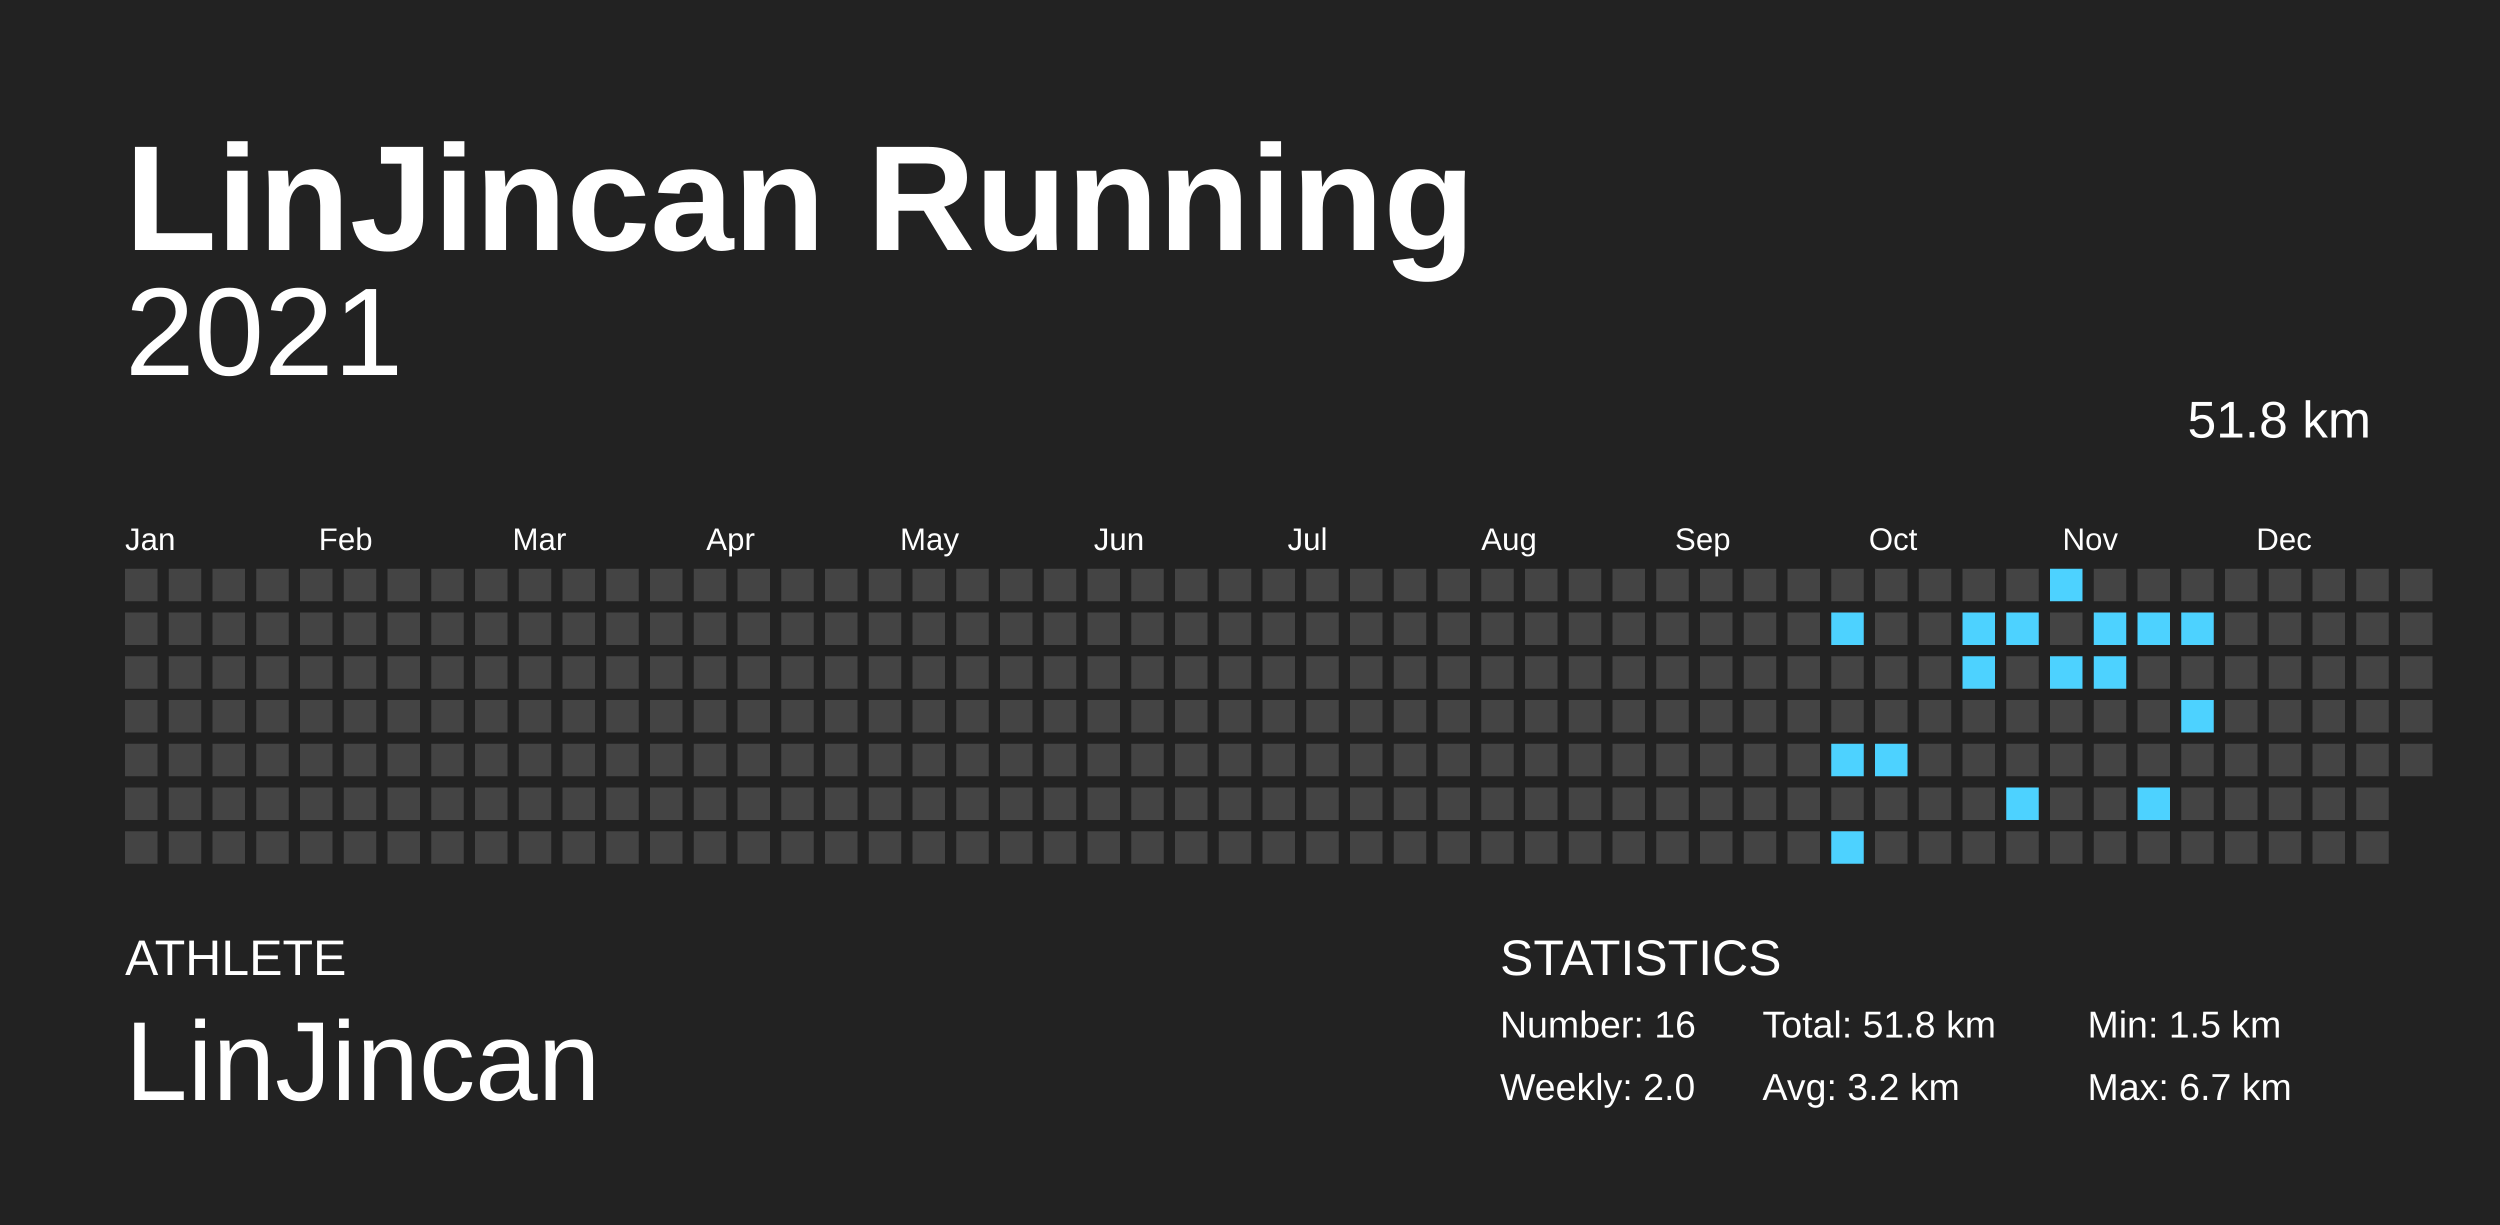
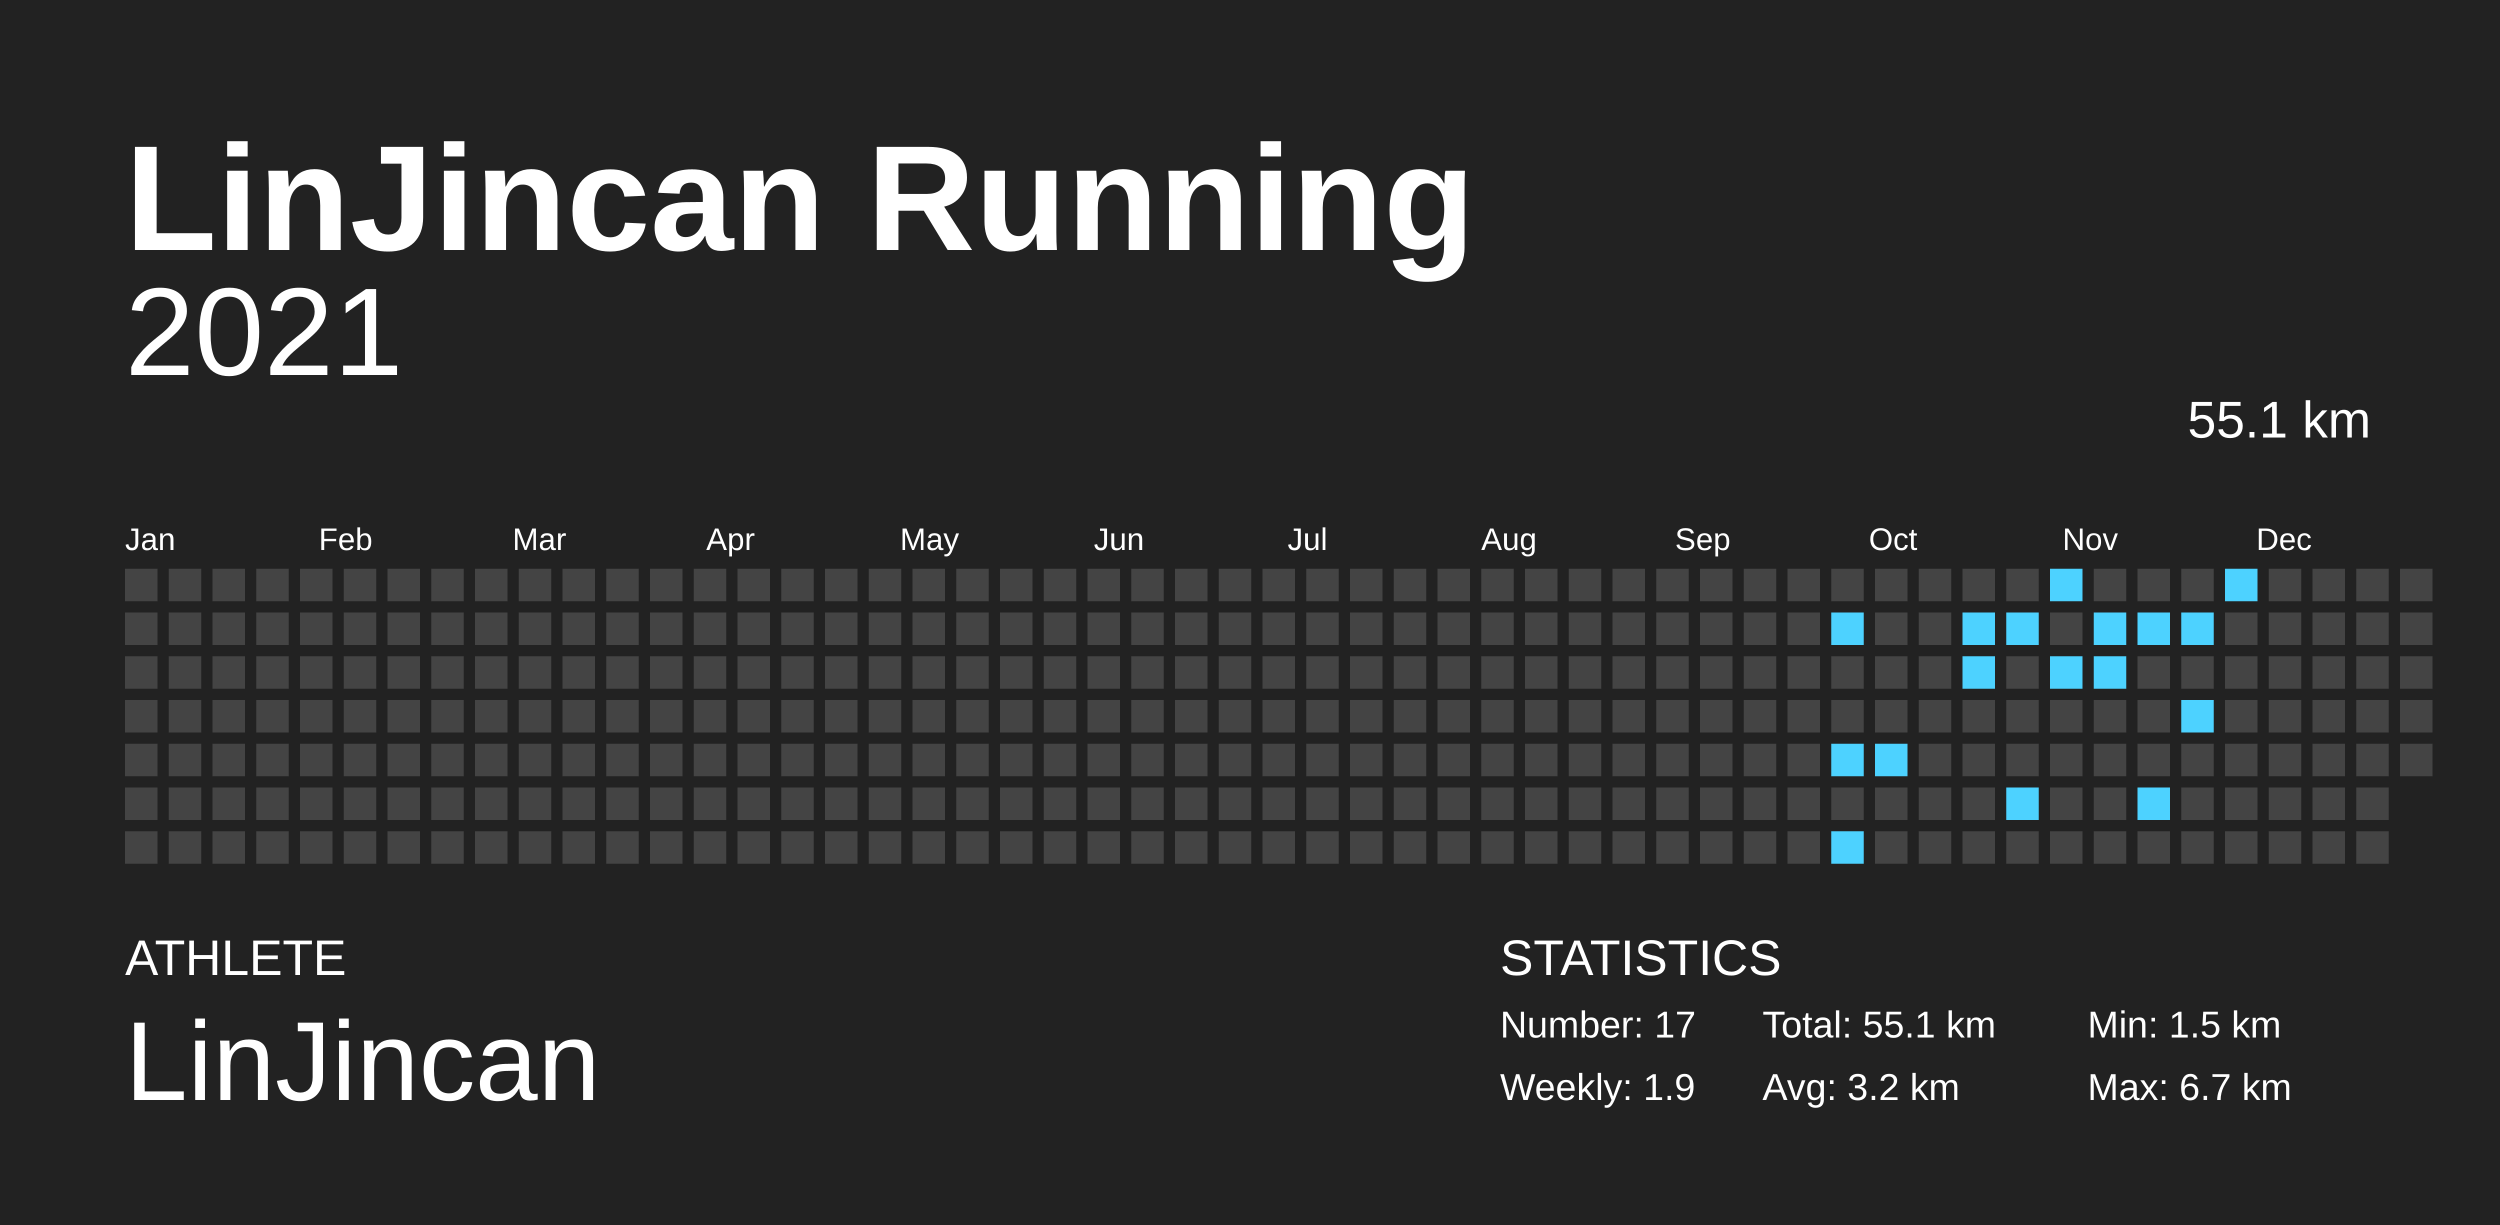
<svg xmlns="http://www.w3.org/2000/svg" baseProfile="full" height="98mm" version="1.1" viewBox="0,0,200,98" width="200mm">
  <defs />
  <rect fill="#222222" height="98" width="200" x="0" y="0" />
  <text fill="#FFFFFF" style="font-size:12px; font-family:Arial; font-weight:bold;" x="10" y="20">LinJincan Running</text>
  <text fill="#FFFFFF" style="font-size:4px; font-family:Arial" x="10" y="78">ATHLETE</text>
  <text fill="#FFFFFF" style="font-size:9px; font-family:Arial" x="10" y="88">LinJincan</text>
  <text fill="#FFFFFF" style="font-size:4px; font-family:Arial" x="120" y="78">STATISTICS</text>
-   <text fill="#FFFFFF" style="font-size:3px; font-family:Arial" x="120" y="83">Number: 16</text>
-   <text fill="#FFFFFF" style="font-size:3px; font-family:Arial" x="120" y="88">Weekly: 2.0</text>
-   <text fill="#FFFFFF" style="font-size:3px; font-family:Arial" x="141" y="83">Total: 51.8 km</text>
+   <text fill="#FFFFFF" style="font-size:3px; font-family:Arial" x="120" y="83">Number: 17</text>
+   <text fill="#FFFFFF" style="font-size:3px; font-family:Arial" x="120" y="88">Weekly: 1.9</text>
+   <text fill="#FFFFFF" style="font-size:3px; font-family:Arial" x="141" y="83">Total: 55.1 km</text>
  <text fill="#FFFFFF" style="font-size:3px; font-family:Arial" x="141" y="88">Avg: 3.2 km</text>
  <text fill="#FFFFFF" style="font-size:3px; font-family:Arial" x="167" y="83">Min: 1.5 km</text>
  <text fill="#FFFFFF" style="font-size:3px; font-family:Arial" x="167" y="88">Max: 6.7 km</text>
  <text alignment-baseline="hanging" fill="#FFFFFF" style="font-size:10.0px; font-family:Arial;" x="10" y="30">2021</text>
-   <text alignment-baseline="hanging" fill="#FFFFFF" style="font-size:4.125px; font-family:Arial;" x="175" y="35">51.8 km</text>
+   <text alignment-baseline="hanging" fill="#FFFFFF" style="font-size:4.125px; font-family:Arial;" x="175" y="35">55.1 km</text>
  <text fill="#FFFFFF" style="font-size:2.5px; font-family:Arial" x="10.0" y="44">Jan</text>
  <text fill="#FFFFFF" style="font-size:2.5px; font-family:Arial" x="25.5" y="44">Feb</text>
  <text fill="#FFFFFF" style="font-size:2.5px; font-family:Arial" x="41.0" y="44">Mar</text>
  <text fill="#FFFFFF" style="font-size:2.5px; font-family:Arial" x="56.5" y="44">Apr</text>
  <text fill="#FFFFFF" style="font-size:2.5px; font-family:Arial" x="72.0" y="44">May</text>
  <text fill="#FFFFFF" style="font-size:2.5px; font-family:Arial" x="87.5" y="44">Jun</text>
  <text fill="#FFFFFF" style="font-size:2.5px; font-family:Arial" x="103.0" y="44">Jul</text>
  <text fill="#FFFFFF" style="font-size:2.5px; font-family:Arial" x="118.5" y="44">Aug</text>
  <text fill="#FFFFFF" style="font-size:2.5px; font-family:Arial" x="134.0" y="44">Sep</text>
  <text fill="#FFFFFF" style="font-size:2.5px; font-family:Arial" x="149.5" y="44">Oct</text>
  <text fill="#FFFFFF" style="font-size:2.5px; font-family:Arial" x="165.0" y="44">Nov</text>
  <text fill="#FFFFFF" style="font-size:2.5px; font-family:Arial" x="180.5" y="44">Dec</text>
  <rect fill="#444444" height="2.6" width="2.6" x="10.0" y="45.5" />
  <rect fill="#444444" height="2.6" width="2.6" x="10.0" y="49.0" />
  <rect fill="#444444" height="2.6" width="2.6" x="10.0" y="52.5" />
  <rect fill="#444444" height="2.6" width="2.6" x="10.0" y="56.0" />
  <rect fill="#444444" height="2.6" width="2.6" x="10.0" y="59.5" />
  <rect fill="#444444" height="2.6" width="2.6" x="10.0" y="63.0" />
  <rect fill="#444444" height="2.6" width="2.6" x="10.0" y="66.5" />
  <rect fill="#444444" height="2.6" width="2.6" x="13.5" y="45.5" />
  <rect fill="#444444" height="2.6" width="2.6" x="13.5" y="49.0" />
  <rect fill="#444444" height="2.6" width="2.6" x="13.5" y="52.5" />
  <rect fill="#444444" height="2.6" width="2.6" x="13.5" y="56.0" />
  <rect fill="#444444" height="2.6" width="2.6" x="13.5" y="59.5" />
  <rect fill="#444444" height="2.6" width="2.6" x="13.5" y="63.0" />
  <rect fill="#444444" height="2.6" width="2.6" x="13.5" y="66.5" />
  <rect fill="#444444" height="2.6" width="2.6" x="17.0" y="45.5" />
  <rect fill="#444444" height="2.6" width="2.6" x="17.0" y="49.0" />
  <rect fill="#444444" height="2.6" width="2.6" x="17.0" y="52.5" />
  <rect fill="#444444" height="2.6" width="2.6" x="17.0" y="56.0" />
  <rect fill="#444444" height="2.6" width="2.6" x="17.0" y="59.5" />
  <rect fill="#444444" height="2.6" width="2.6" x="17.0" y="63.0" />
  <rect fill="#444444" height="2.6" width="2.6" x="17.0" y="66.5" />
  <rect fill="#444444" height="2.6" width="2.6" x="20.5" y="45.5" />
  <rect fill="#444444" height="2.6" width="2.6" x="20.5" y="49.0" />
  <rect fill="#444444" height="2.6" width="2.6" x="20.5" y="52.5" />
  <rect fill="#444444" height="2.6" width="2.6" x="20.5" y="56.0" />
  <rect fill="#444444" height="2.6" width="2.6" x="20.5" y="59.5" />
  <rect fill="#444444" height="2.6" width="2.6" x="20.5" y="63.0" />
  <rect fill="#444444" height="2.6" width="2.6" x="20.5" y="66.5" />
  <rect fill="#444444" height="2.6" width="2.6" x="24.0" y="45.5" />
  <rect fill="#444444" height="2.6" width="2.6" x="24.0" y="49.0" />
  <rect fill="#444444" height="2.6" width="2.6" x="24.0" y="52.5" />
  <rect fill="#444444" height="2.6" width="2.6" x="24.0" y="56.0" />
  <rect fill="#444444" height="2.6" width="2.6" x="24.0" y="59.5" />
  <rect fill="#444444" height="2.6" width="2.6" x="24.0" y="63.0" />
  <rect fill="#444444" height="2.6" width="2.6" x="24.0" y="66.5" />
  <rect fill="#444444" height="2.6" width="2.6" x="27.5" y="45.5" />
  <rect fill="#444444" height="2.6" width="2.6" x="27.5" y="49.0" />
  <rect fill="#444444" height="2.6" width="2.6" x="27.5" y="52.5" />
  <rect fill="#444444" height="2.6" width="2.6" x="27.5" y="56.0" />
  <rect fill="#444444" height="2.6" width="2.6" x="27.5" y="59.5" />
  <rect fill="#444444" height="2.6" width="2.6" x="27.5" y="63.0" />
  <rect fill="#444444" height="2.6" width="2.6" x="27.5" y="66.5" />
  <rect fill="#444444" height="2.6" width="2.6" x="31.0" y="45.5" />
  <rect fill="#444444" height="2.6" width="2.6" x="31.0" y="49.0" />
  <rect fill="#444444" height="2.6" width="2.6" x="31.0" y="52.5" />
  <rect fill="#444444" height="2.6" width="2.6" x="31.0" y="56.0" />
  <rect fill="#444444" height="2.6" width="2.6" x="31.0" y="59.5" />
  <rect fill="#444444" height="2.6" width="2.6" x="31.0" y="63.0" />
  <rect fill="#444444" height="2.6" width="2.6" x="31.0" y="66.5" />
  <rect fill="#444444" height="2.6" width="2.6" x="34.5" y="45.5" />
  <rect fill="#444444" height="2.6" width="2.6" x="34.5" y="49.0" />
  <rect fill="#444444" height="2.6" width="2.6" x="34.5" y="52.5" />
  <rect fill="#444444" height="2.6" width="2.6" x="34.5" y="56.0" />
  <rect fill="#444444" height="2.6" width="2.6" x="34.5" y="59.5" />
  <rect fill="#444444" height="2.6" width="2.6" x="34.5" y="63.0" />
  <rect fill="#444444" height="2.6" width="2.6" x="34.5" y="66.5" />
  <rect fill="#444444" height="2.6" width="2.6" x="38.0" y="45.5" />
  <rect fill="#444444" height="2.6" width="2.6" x="38.0" y="49.0" />
  <rect fill="#444444" height="2.6" width="2.6" x="38.0" y="52.5" />
  <rect fill="#444444" height="2.6" width="2.6" x="38.0" y="56.0" />
  <rect fill="#444444" height="2.6" width="2.6" x="38.0" y="59.5" />
  <rect fill="#444444" height="2.6" width="2.6" x="38.0" y="63.0" />
  <rect fill="#444444" height="2.6" width="2.6" x="38.0" y="66.5" />
  <rect fill="#444444" height="2.6" width="2.6" x="41.5" y="45.5" />
  <rect fill="#444444" height="2.6" width="2.6" x="41.5" y="49.0" />
  <rect fill="#444444" height="2.6" width="2.6" x="41.5" y="52.5" />
  <rect fill="#444444" height="2.6" width="2.6" x="41.5" y="56.0" />
  <rect fill="#444444" height="2.6" width="2.6" x="41.5" y="59.5" />
  <rect fill="#444444" height="2.6" width="2.6" x="41.5" y="63.0" />
  <rect fill="#444444" height="2.6" width="2.6" x="41.5" y="66.5" />
  <rect fill="#444444" height="2.6" width="2.6" x="45.0" y="45.5" />
  <rect fill="#444444" height="2.6" width="2.6" x="45.0" y="49.0" />
  <rect fill="#444444" height="2.6" width="2.6" x="45.0" y="52.5" />
  <rect fill="#444444" height="2.6" width="2.6" x="45.0" y="56.0" />
  <rect fill="#444444" height="2.6" width="2.6" x="45.0" y="59.5" />
  <rect fill="#444444" height="2.6" width="2.6" x="45.0" y="63.0" />
  <rect fill="#444444" height="2.6" width="2.6" x="45.0" y="66.5" />
  <rect fill="#444444" height="2.6" width="2.6" x="48.5" y="45.5" />
  <rect fill="#444444" height="2.6" width="2.6" x="48.5" y="49.0" />
  <rect fill="#444444" height="2.6" width="2.6" x="48.5" y="52.5" />
  <rect fill="#444444" height="2.6" width="2.6" x="48.5" y="56.0" />
  <rect fill="#444444" height="2.6" width="2.6" x="48.5" y="59.5" />
  <rect fill="#444444" height="2.6" width="2.6" x="48.5" y="63.0" />
  <rect fill="#444444" height="2.6" width="2.6" x="48.5" y="66.5" />
  <rect fill="#444444" height="2.6" width="2.6" x="52.0" y="45.5" />
  <rect fill="#444444" height="2.6" width="2.6" x="52.0" y="49.0" />
  <rect fill="#444444" height="2.6" width="2.6" x="52.0" y="52.5" />
  <rect fill="#444444" height="2.6" width="2.6" x="52.0" y="56.0" />
  <rect fill="#444444" height="2.6" width="2.6" x="52.0" y="59.5" />
  <rect fill="#444444" height="2.6" width="2.6" x="52.0" y="63.0" />
  <rect fill="#444444" height="2.6" width="2.6" x="52.0" y="66.5" />
  <rect fill="#444444" height="2.6" width="2.6" x="55.5" y="45.5" />
  <rect fill="#444444" height="2.6" width="2.6" x="55.5" y="49.0" />
  <rect fill="#444444" height="2.6" width="2.6" x="55.5" y="52.5" />
  <rect fill="#444444" height="2.6" width="2.6" x="55.5" y="56.0" />
  <rect fill="#444444" height="2.6" width="2.6" x="55.5" y="59.5" />
  <rect fill="#444444" height="2.6" width="2.6" x="55.5" y="63.0" />
  <rect fill="#444444" height="2.6" width="2.6" x="55.5" y="66.5" />
  <rect fill="#444444" height="2.6" width="2.6" x="59.0" y="45.5" />
  <rect fill="#444444" height="2.6" width="2.6" x="59.0" y="49.0" />
  <rect fill="#444444" height="2.6" width="2.6" x="59.0" y="52.5" />
  <rect fill="#444444" height="2.6" width="2.6" x="59.0" y="56.0" />
  <rect fill="#444444" height="2.6" width="2.6" x="59.0" y="59.5" />
  <rect fill="#444444" height="2.6" width="2.6" x="59.0" y="63.0" />
  <rect fill="#444444" height="2.6" width="2.6" x="59.0" y="66.5" />
  <rect fill="#444444" height="2.6" width="2.6" x="62.5" y="45.5" />
  <rect fill="#444444" height="2.6" width="2.6" x="62.5" y="49.0" />
  <rect fill="#444444" height="2.6" width="2.6" x="62.5" y="52.5" />
  <rect fill="#444444" height="2.6" width="2.6" x="62.5" y="56.0" />
  <rect fill="#444444" height="2.6" width="2.6" x="62.5" y="59.5" />
  <rect fill="#444444" height="2.6" width="2.6" x="62.5" y="63.0" />
  <rect fill="#444444" height="2.6" width="2.6" x="62.5" y="66.5" />
  <rect fill="#444444" height="2.6" width="2.6" x="66.0" y="45.5" />
  <rect fill="#444444" height="2.6" width="2.6" x="66.0" y="49.0" />
  <rect fill="#444444" height="2.6" width="2.6" x="66.0" y="52.5" />
  <rect fill="#444444" height="2.6" width="2.6" x="66.0" y="56.0" />
  <rect fill="#444444" height="2.6" width="2.6" x="66.0" y="59.5" />
  <rect fill="#444444" height="2.6" width="2.6" x="66.0" y="63.0" />
  <rect fill="#444444" height="2.6" width="2.6" x="66.0" y="66.5" />
  <rect fill="#444444" height="2.6" width="2.6" x="69.5" y="45.5" />
  <rect fill="#444444" height="2.6" width="2.6" x="69.5" y="49.0" />
  <rect fill="#444444" height="2.6" width="2.6" x="69.5" y="52.5" />
  <rect fill="#444444" height="2.6" width="2.6" x="69.5" y="56.0" />
  <rect fill="#444444" height="2.6" width="2.6" x="69.5" y="59.5" />
  <rect fill="#444444" height="2.6" width="2.6" x="69.5" y="63.0" />
  <rect fill="#444444" height="2.6" width="2.6" x="69.5" y="66.5" />
  <rect fill="#444444" height="2.6" width="2.6" x="73.0" y="45.5" />
  <rect fill="#444444" height="2.6" width="2.6" x="73.0" y="49.0" />
  <rect fill="#444444" height="2.6" width="2.6" x="73.0" y="52.5" />
  <rect fill="#444444" height="2.6" width="2.6" x="73.0" y="56.0" />
  <rect fill="#444444" height="2.6" width="2.6" x="73.0" y="59.5" />
  <rect fill="#444444" height="2.6" width="2.6" x="73.0" y="63.0" />
  <rect fill="#444444" height="2.6" width="2.6" x="73.0" y="66.5" />
  <rect fill="#444444" height="2.6" width="2.6" x="76.5" y="45.5" />
  <rect fill="#444444" height="2.6" width="2.6" x="76.5" y="49.0" />
  <rect fill="#444444" height="2.6" width="2.6" x="76.5" y="52.5" />
  <rect fill="#444444" height="2.6" width="2.6" x="76.5" y="56.0" />
  <rect fill="#444444" height="2.6" width="2.6" x="76.5" y="59.5" />
  <rect fill="#444444" height="2.6" width="2.6" x="76.5" y="63.0" />
  <rect fill="#444444" height="2.6" width="2.6" x="76.5" y="66.5" />
  <rect fill="#444444" height="2.6" width="2.6" x="80.0" y="45.5" />
  <rect fill="#444444" height="2.6" width="2.6" x="80.0" y="49.0" />
  <rect fill="#444444" height="2.6" width="2.6" x="80.0" y="52.5" />
  <rect fill="#444444" height="2.6" width="2.6" x="80.0" y="56.0" />
  <rect fill="#444444" height="2.6" width="2.6" x="80.0" y="59.5" />
  <rect fill="#444444" height="2.6" width="2.6" x="80.0" y="63.0" />
  <rect fill="#444444" height="2.6" width="2.6" x="80.0" y="66.5" />
  <rect fill="#444444" height="2.6" width="2.6" x="83.5" y="45.5" />
  <rect fill="#444444" height="2.6" width="2.6" x="83.5" y="49.0" />
  <rect fill="#444444" height="2.6" width="2.6" x="83.5" y="52.5" />
  <rect fill="#444444" height="2.6" width="2.6" x="83.5" y="56.0" />
  <rect fill="#444444" height="2.6" width="2.6" x="83.5" y="59.5" />
  <rect fill="#444444" height="2.6" width="2.6" x="83.5" y="63.0" />
  <rect fill="#444444" height="2.6" width="2.6" x="83.5" y="66.5" />
  <rect fill="#444444" height="2.6" width="2.6" x="87.0" y="45.5" />
  <rect fill="#444444" height="2.6" width="2.6" x="87.0" y="49.0" />
  <rect fill="#444444" height="2.6" width="2.6" x="87.0" y="52.5" />
  <rect fill="#444444" height="2.6" width="2.6" x="87.0" y="56.0" />
  <rect fill="#444444" height="2.6" width="2.6" x="87.0" y="59.5" />
  <rect fill="#444444" height="2.6" width="2.6" x="87.0" y="63.0" />
  <rect fill="#444444" height="2.6" width="2.6" x="87.0" y="66.5" />
  <rect fill="#444444" height="2.6" width="2.6" x="90.5" y="45.5" />
  <rect fill="#444444" height="2.6" width="2.6" x="90.5" y="49.0" />
  <rect fill="#444444" height="2.6" width="2.6" x="90.5" y="52.5" />
  <rect fill="#444444" height="2.6" width="2.6" x="90.5" y="56.0" />
  <rect fill="#444444" height="2.6" width="2.6" x="90.5" y="59.5" />
  <rect fill="#444444" height="2.6" width="2.6" x="90.5" y="63.0" />
  <rect fill="#444444" height="2.6" width="2.6" x="90.5" y="66.5" />
  <rect fill="#444444" height="2.6" width="2.6" x="94.0" y="45.5" />
  <rect fill="#444444" height="2.6" width="2.6" x="94.0" y="49.0" />
  <rect fill="#444444" height="2.6" width="2.6" x="94.0" y="52.5" />
  <rect fill="#444444" height="2.6" width="2.6" x="94.0" y="56.0" />
  <rect fill="#444444" height="2.6" width="2.6" x="94.0" y="59.5" />
  <rect fill="#444444" height="2.6" width="2.6" x="94.0" y="63.0" />
  <rect fill="#444444" height="2.6" width="2.6" x="94.0" y="66.5" />
  <rect fill="#444444" height="2.6" width="2.6" x="97.5" y="45.5" />
  <rect fill="#444444" height="2.6" width="2.6" x="97.5" y="49.0" />
  <rect fill="#444444" height="2.6" width="2.6" x="97.5" y="52.5" />
  <rect fill="#444444" height="2.6" width="2.6" x="97.5" y="56.0" />
  <rect fill="#444444" height="2.6" width="2.6" x="97.5" y="59.5" />
  <rect fill="#444444" height="2.6" width="2.6" x="97.5" y="63.0" />
  <rect fill="#444444" height="2.6" width="2.6" x="97.5" y="66.5" />
  <rect fill="#444444" height="2.6" width="2.6" x="101.0" y="45.5" />
  <rect fill="#444444" height="2.6" width="2.6" x="101.0" y="49.0" />
  <rect fill="#444444" height="2.6" width="2.6" x="101.0" y="52.5" />
  <rect fill="#444444" height="2.6" width="2.6" x="101.0" y="56.0" />
  <rect fill="#444444" height="2.6" width="2.6" x="101.0" y="59.5" />
  <rect fill="#444444" height="2.6" width="2.6" x="101.0" y="63.0" />
  <rect fill="#444444" height="2.6" width="2.6" x="101.0" y="66.5" />
  <rect fill="#444444" height="2.6" width="2.6" x="104.5" y="45.5" />
  <rect fill="#444444" height="2.6" width="2.6" x="104.5" y="49.0" />
  <rect fill="#444444" height="2.6" width="2.6" x="104.5" y="52.5" />
  <rect fill="#444444" height="2.6" width="2.6" x="104.5" y="56.0" />
  <rect fill="#444444" height="2.6" width="2.6" x="104.5" y="59.5" />
  <rect fill="#444444" height="2.6" width="2.6" x="104.5" y="63.0" />
  <rect fill="#444444" height="2.6" width="2.6" x="104.5" y="66.5" />
  <rect fill="#444444" height="2.6" width="2.6" x="108.0" y="45.5" />
  <rect fill="#444444" height="2.6" width="2.6" x="108.0" y="49.0" />
  <rect fill="#444444" height="2.6" width="2.6" x="108.0" y="52.5" />
  <rect fill="#444444" height="2.6" width="2.6" x="108.0" y="56.0" />
  <rect fill="#444444" height="2.6" width="2.6" x="108.0" y="59.5" />
  <rect fill="#444444" height="2.6" width="2.6" x="108.0" y="63.0" />
  <rect fill="#444444" height="2.6" width="2.6" x="108.0" y="66.5" />
  <rect fill="#444444" height="2.6" width="2.6" x="111.5" y="45.5" />
  <rect fill="#444444" height="2.6" width="2.6" x="111.5" y="49.0" />
  <rect fill="#444444" height="2.6" width="2.6" x="111.5" y="52.5" />
  <rect fill="#444444" height="2.6" width="2.6" x="111.5" y="56.0" />
  <rect fill="#444444" height="2.6" width="2.6" x="111.5" y="59.5" />
  <rect fill="#444444" height="2.6" width="2.6" x="111.5" y="63.0" />
  <rect fill="#444444" height="2.6" width="2.6" x="111.5" y="66.5" />
  <rect fill="#444444" height="2.6" width="2.6" x="115.0" y="45.5" />
  <rect fill="#444444" height="2.6" width="2.6" x="115.0" y="49.0" />
  <rect fill="#444444" height="2.6" width="2.6" x="115.0" y="52.5" />
  <rect fill="#444444" height="2.6" width="2.6" x="115.0" y="56.0" />
  <rect fill="#444444" height="2.6" width="2.6" x="115.0" y="59.5" />
  <rect fill="#444444" height="2.6" width="2.6" x="115.0" y="63.0" />
  <rect fill="#444444" height="2.6" width="2.6" x="115.0" y="66.5" />
  <rect fill="#444444" height="2.6" width="2.6" x="118.5" y="45.5" />
  <rect fill="#444444" height="2.6" width="2.6" x="118.5" y="49.0" />
  <rect fill="#444444" height="2.6" width="2.6" x="118.5" y="52.5" />
  <rect fill="#444444" height="2.6" width="2.6" x="118.5" y="56.0" />
  <rect fill="#444444" height="2.6" width="2.6" x="118.5" y="59.5" />
  <rect fill="#444444" height="2.6" width="2.6" x="118.5" y="63.0" />
  <rect fill="#444444" height="2.6" width="2.6" x="118.5" y="66.5" />
  <rect fill="#444444" height="2.6" width="2.6" x="122.0" y="45.5" />
  <rect fill="#444444" height="2.6" width="2.6" x="122.0" y="49.0" />
  <rect fill="#444444" height="2.6" width="2.6" x="122.0" y="52.5" />
  <rect fill="#444444" height="2.6" width="2.6" x="122.0" y="56.0" />
  <rect fill="#444444" height="2.6" width="2.6" x="122.0" y="59.5" />
  <rect fill="#444444" height="2.6" width="2.6" x="122.0" y="63.0" />
  <rect fill="#444444" height="2.6" width="2.6" x="122.0" y="66.5" />
  <rect fill="#444444" height="2.6" width="2.6" x="125.5" y="45.5" />
  <rect fill="#444444" height="2.6" width="2.6" x="125.5" y="49.0" />
  <rect fill="#444444" height="2.6" width="2.6" x="125.5" y="52.5" />
  <rect fill="#444444" height="2.6" width="2.6" x="125.5" y="56.0" />
  <rect fill="#444444" height="2.6" width="2.6" x="125.5" y="59.5" />
  <rect fill="#444444" height="2.6" width="2.6" x="125.5" y="63.0" />
  <rect fill="#444444" height="2.6" width="2.6" x="125.5" y="66.5" />
  <rect fill="#444444" height="2.6" width="2.6" x="129.0" y="45.5" />
  <rect fill="#444444" height="2.6" width="2.6" x="129.0" y="49.0" />
  <rect fill="#444444" height="2.6" width="2.6" x="129.0" y="52.5" />
  <rect fill="#444444" height="2.6" width="2.6" x="129.0" y="56.0" />
  <rect fill="#444444" height="2.6" width="2.6" x="129.0" y="59.5" />
  <rect fill="#444444" height="2.6" width="2.6" x="129.0" y="63.0" />
  <rect fill="#444444" height="2.6" width="2.6" x="129.0" y="66.5" />
  <rect fill="#444444" height="2.6" width="2.6" x="132.5" y="45.5" />
  <rect fill="#444444" height="2.6" width="2.6" x="132.5" y="49.0" />
  <rect fill="#444444" height="2.6" width="2.6" x="132.5" y="52.5" />
  <rect fill="#444444" height="2.6" width="2.6" x="132.5" y="56.0" />
  <rect fill="#444444" height="2.6" width="2.6" x="132.5" y="59.5" />
  <rect fill="#444444" height="2.6" width="2.6" x="132.5" y="63.0" />
  <rect fill="#444444" height="2.6" width="2.6" x="132.5" y="66.5" />
  <rect fill="#444444" height="2.6" width="2.6" x="136.0" y="45.5" />
  <rect fill="#444444" height="2.6" width="2.6" x="136.0" y="49.0" />
  <rect fill="#444444" height="2.6" width="2.6" x="136.0" y="52.5" />
  <rect fill="#444444" height="2.6" width="2.6" x="136.0" y="56.0" />
  <rect fill="#444444" height="2.6" width="2.6" x="136.0" y="59.5" />
  <rect fill="#444444" height="2.6" width="2.6" x="136.0" y="63.0" />
  <rect fill="#444444" height="2.6" width="2.6" x="136.0" y="66.5" />
  <rect fill="#444444" height="2.6" width="2.6" x="139.5" y="45.5" />
  <rect fill="#444444" height="2.6" width="2.6" x="139.5" y="49.0" />
  <rect fill="#444444" height="2.6" width="2.6" x="139.5" y="52.5" />
  <rect fill="#444444" height="2.6" width="2.6" x="139.5" y="56.0" />
  <rect fill="#444444" height="2.6" width="2.6" x="139.5" y="59.5" />
  <rect fill="#444444" height="2.6" width="2.6" x="139.5" y="63.0" />
  <rect fill="#444444" height="2.6" width="2.6" x="139.5" y="66.5" />
  <rect fill="#444444" height="2.6" width="2.6" x="143.0" y="45.5" />
  <rect fill="#444444" height="2.6" width="2.6" x="143.0" y="49.0" />
  <rect fill="#444444" height="2.6" width="2.6" x="143.0" y="52.5" />
  <rect fill="#444444" height="2.6" width="2.6" x="143.0" y="56.0" />
  <rect fill="#444444" height="2.6" width="2.6" x="143.0" y="59.5" />
  <rect fill="#444444" height="2.6" width="2.6" x="143.0" y="63.0" />
  <rect fill="#444444" height="2.6" width="2.6" x="143.0" y="66.5" />
  <rect fill="#444444" height="2.6" width="2.6" x="146.5" y="45.5" />
  <rect fill="#4dd2ff" height="2.6" width="2.6" x="146.5" y="49.0" />
  <rect fill="#444444" height="2.6" width="2.6" x="146.5" y="52.5" />
  <rect fill="#444444" height="2.6" width="2.6" x="146.5" y="56.0" />
  <rect fill="#4dd2ff" height="2.6" width="2.6" x="146.5" y="59.5" />
  <rect fill="#444444" height="2.6" width="2.6" x="146.5" y="63.0" />
  <rect fill="#4dd2ff" height="2.6" width="2.6" x="146.5" y="66.5" />
  <rect fill="#444444" height="2.6" width="2.6" x="150.0" y="45.5" />
  <rect fill="#444444" height="2.6" width="2.6" x="150.0" y="49.0" />
  <rect fill="#444444" height="2.6" width="2.6" x="150.0" y="52.5" />
  <rect fill="#444444" height="2.6" width="2.6" x="150.0" y="56.0" />
  <rect fill="#4dd2ff" height="2.6" width="2.6" x="150.0" y="59.5" />
  <rect fill="#444444" height="2.6" width="2.6" x="150.0" y="63.0" />
  <rect fill="#444444" height="2.6" width="2.6" x="150.0" y="66.5" />
  <rect fill="#444444" height="2.6" width="2.6" x="153.5" y="45.5" />
  <rect fill="#444444" height="2.6" width="2.6" x="153.5" y="49.0" />
  <rect fill="#444444" height="2.6" width="2.6" x="153.5" y="52.5" />
  <rect fill="#444444" height="2.6" width="2.6" x="153.5" y="56.0" />
  <rect fill="#444444" height="2.6" width="2.6" x="153.5" y="59.5" />
  <rect fill="#444444" height="2.6" width="2.6" x="153.5" y="63.0" />
  <rect fill="#444444" height="2.6" width="2.6" x="153.5" y="66.5" />
  <rect fill="#444444" height="2.6" width="2.6" x="157.0" y="45.5" />
  <rect fill="#4dd2ff" height="2.6" width="2.6" x="157.0" y="49.0" />
  <rect fill="#4dd2ff" height="2.6" width="2.6" x="157.0" y="52.5" />
  <rect fill="#444444" height="2.6" width="2.6" x="157.0" y="56.0" />
  <rect fill="#444444" height="2.6" width="2.6" x="157.0" y="59.5" />
  <rect fill="#444444" height="2.6" width="2.6" x="157.0" y="63.0" />
  <rect fill="#444444" height="2.6" width="2.6" x="157.0" y="66.5" />
  <rect fill="#444444" height="2.6" width="2.6" x="160.5" y="45.5" />
  <rect fill="#4dd2ff" height="2.6" width="2.6" x="160.5" y="49.0" />
  <rect fill="#444444" height="2.6" width="2.6" x="160.5" y="52.5" />
  <rect fill="#444444" height="2.6" width="2.6" x="160.5" y="56.0" />
  <rect fill="#444444" height="2.6" width="2.6" x="160.5" y="59.5" />
  <rect fill="#4dd2ff" height="2.6" width="2.6" x="160.5" y="63.0" />
  <rect fill="#444444" height="2.6" width="2.6" x="160.5" y="66.5" />
  <rect fill="#4dd2ff" height="2.6" width="2.6" x="164.0" y="45.5" />
  <rect fill="#444444" height="2.6" width="2.6" x="164.0" y="49.0" />
  <rect fill="#4dd2ff" height="2.6" width="2.6" x="164.0" y="52.5" />
  <rect fill="#444444" height="2.6" width="2.6" x="164.0" y="56.0" />
  <rect fill="#444444" height="2.6" width="2.6" x="164.0" y="59.5" />
  <rect fill="#444444" height="2.6" width="2.6" x="164.0" y="63.0" />
  <rect fill="#444444" height="2.6" width="2.6" x="164.0" y="66.5" />
  <rect fill="#444444" height="2.6" width="2.6" x="167.5" y="45.5" />
  <rect fill="#4dd2ff" height="2.6" width="2.6" x="167.5" y="49.0" />
  <rect fill="#4dd2ff" height="2.6" width="2.6" x="167.5" y="52.5" />
  <rect fill="#444444" height="2.6" width="2.6" x="167.5" y="56.0" />
  <rect fill="#444444" height="2.6" width="2.6" x="167.5" y="59.5" />
  <rect fill="#444444" height="2.6" width="2.6" x="167.5" y="63.0" />
  <rect fill="#444444" height="2.6" width="2.6" x="167.5" y="66.5" />
  <rect fill="#444444" height="2.6" width="2.6" x="171.0" y="45.5" />
  <rect fill="#4dd2ff" height="2.6" width="2.6" x="171.0" y="49.0" />
  <rect fill="#444444" height="2.6" width="2.6" x="171.0" y="52.5" />
  <rect fill="#444444" height="2.6" width="2.6" x="171.0" y="56.0" />
  <rect fill="#444444" height="2.6" width="2.6" x="171.0" y="59.5" />
  <rect fill="#4dd2ff" height="2.6" width="2.6" x="171.0" y="63.0" />
  <rect fill="#444444" height="2.6" width="2.6" x="171.0" y="66.5" />
  <rect fill="#444444" height="2.6" width="2.6" x="174.5" y="45.5" />
  <rect fill="#4dd2ff" height="2.6" width="2.6" x="174.5" y="49.0" />
  <rect fill="#444444" height="2.6" width="2.6" x="174.5" y="52.5" />
  <rect fill="#4dd2ff" height="2.6" width="2.6" x="174.5" y="56.0" />
  <rect fill="#444444" height="2.6" width="2.6" x="174.5" y="59.5" />
  <rect fill="#444444" height="2.6" width="2.6" x="174.5" y="63.0" />
  <rect fill="#444444" height="2.6" width="2.6" x="174.5" y="66.5" />
-   <rect fill="#444444" height="2.6" width="2.6" x="178.0" y="45.5" />
+   <rect fill="#4dd2ff" height="2.6" width="2.6" x="178.0" y="45.5" />
  <rect fill="#444444" height="2.6" width="2.6" x="178.0" y="49.0" />
  <rect fill="#444444" height="2.6" width="2.6" x="178.0" y="52.5" />
  <rect fill="#444444" height="2.6" width="2.6" x="178.0" y="56.0" />
  <rect fill="#444444" height="2.6" width="2.6" x="178.0" y="59.5" />
  <rect fill="#444444" height="2.6" width="2.6" x="178.0" y="63.0" />
  <rect fill="#444444" height="2.6" width="2.6" x="178.0" y="66.5" />
  <rect fill="#444444" height="2.6" width="2.6" x="181.5" y="45.5" />
  <rect fill="#444444" height="2.6" width="2.6" x="181.5" y="49.0" />
  <rect fill="#444444" height="2.6" width="2.6" x="181.5" y="52.5" />
  <rect fill="#444444" height="2.6" width="2.6" x="181.5" y="56.0" />
  <rect fill="#444444" height="2.6" width="2.6" x="181.5" y="59.5" />
  <rect fill="#444444" height="2.6" width="2.6" x="181.5" y="63.0" />
  <rect fill="#444444" height="2.6" width="2.6" x="181.5" y="66.5" />
  <rect fill="#444444" height="2.6" width="2.6" x="185.0" y="45.5" />
  <rect fill="#444444" height="2.6" width="2.6" x="185.0" y="49.0" />
  <rect fill="#444444" height="2.6" width="2.6" x="185.0" y="52.5" />
  <rect fill="#444444" height="2.6" width="2.6" x="185.0" y="56.0" />
  <rect fill="#444444" height="2.6" width="2.6" x="185.0" y="59.5" />
  <rect fill="#444444" height="2.6" width="2.6" x="185.0" y="63.0" />
  <rect fill="#444444" height="2.6" width="2.6" x="185.0" y="66.5" />
  <rect fill="#444444" height="2.6" width="2.6" x="188.5" y="45.5" />
  <rect fill="#444444" height="2.6" width="2.6" x="188.5" y="49.0" />
  <rect fill="#444444" height="2.6" width="2.6" x="188.5" y="52.5" />
  <rect fill="#444444" height="2.6" width="2.6" x="188.5" y="56.0" />
  <rect fill="#444444" height="2.6" width="2.6" x="188.5" y="59.5" />
  <rect fill="#444444" height="2.6" width="2.6" x="188.5" y="63.0" />
  <rect fill="#444444" height="2.6" width="2.6" x="188.5" y="66.5" />
  <rect fill="#444444" height="2.6" width="2.6" x="192.0" y="45.5" />
  <rect fill="#444444" height="2.6" width="2.6" x="192.0" y="49.0" />
  <rect fill="#444444" height="2.6" width="2.6" x="192.0" y="52.5" />
  <rect fill="#444444" height="2.6" width="2.6" x="192.0" y="56.0" />
  <rect fill="#444444" height="2.6" width="2.6" x="192.0" y="59.5" />
</svg>
